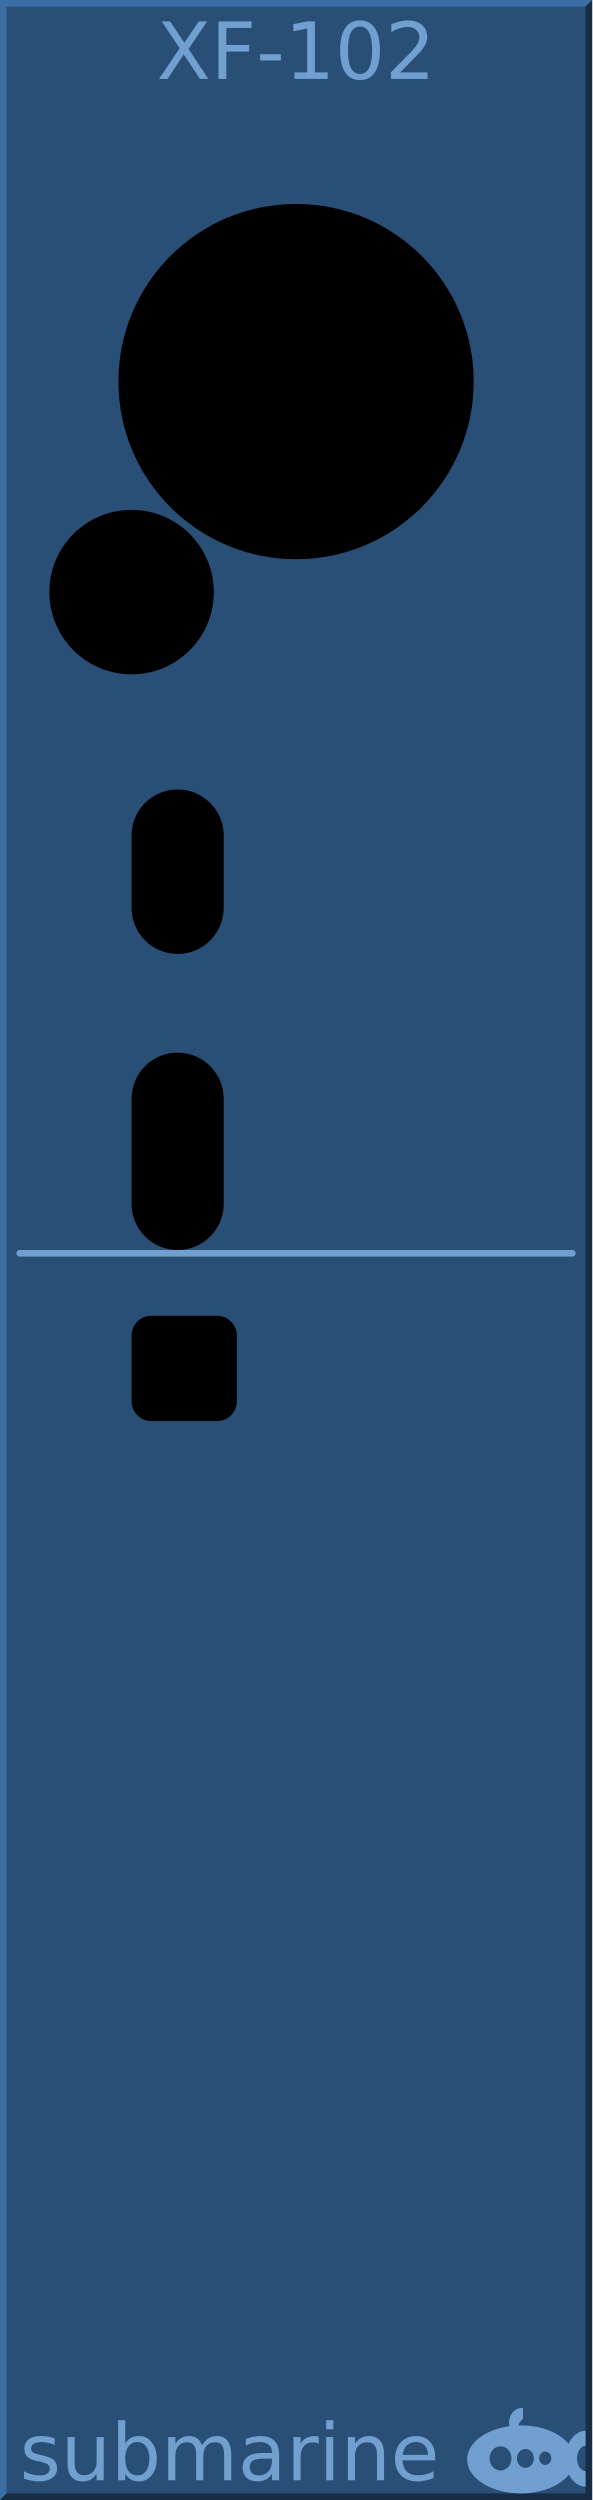
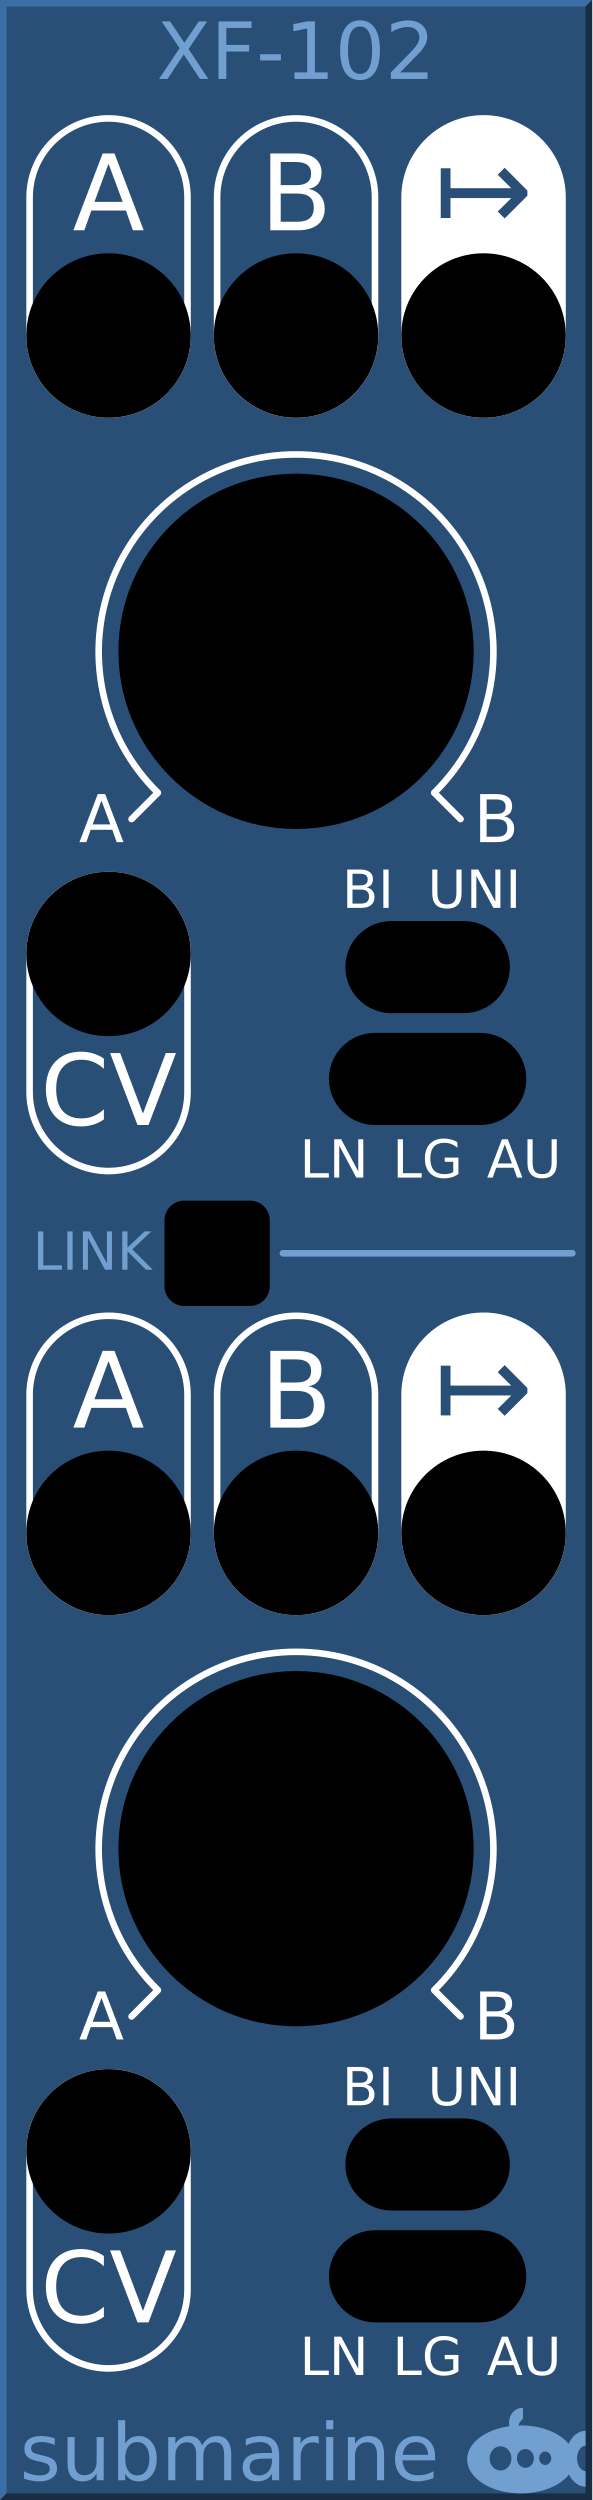
<svg xmlns="http://www.w3.org/2000/svg" width="90px" height="380px" version="1.1" id="svg4652">
  <defs id="defs4213" />
  <g id="background">
    <rect x="0" y="0" width="90" height="380" style="fill:#294f77;stroke:none;" id="rect4255" />
    <path style="fill:#3a6ea5;fill-rule:nonzero;stroke:none" d="m 0 380 v -380 h 90 l -1 1 h -88 v 378 z" id="path4656" />
    <path style="fill:#182d44;fill-rule:nonzero;stroke:none" d="m 0 380 h 90 v -380 l -1 1 v 378 h -88 z" id="path4658" />
  </g>
  <g id="logo" fill="#719fcf" font-family="DejaVu Sans" font-size="12">
    <path d="m 79.354,366 a 1.985,2.252 0 0 0 -1.985,2.252 1.985,2.252 0 0 0 0.059,0.532 A 8.169,5.169 0 0 0 71,373.831 8.169,5.169 0 0 0 79.169,379 8.169,5.169 0 0 0 86.483,376.12 3.046,4.248 0 0 0 89,377.976 l 0,-2.358 A 1.338,1.945 0 0 1 87.708,373.677 1.338,1.945 0 0 1 89,371.735 l 0,-2.254 a 3.046,4.248 0 0 0 -2.574,1.979 8.169,5.169 0 0 0 -7.257,-2.798 8.169,5.169 0 0 0 -0.373,0.012 1.754,2.047 0 0 1 0.696,-1.002 l 0,-1.666 A 1.985,2.252 0 0 0 79.354,366 Z m -3.277,5.835 a 1.662,1.843 0 0 1 1.662,1.843 1.662,1.843 0 0 1 -1.662,1.843 1.662,1.843 0 0 1 -1.661,-1.843 1.662,1.843 0 0 1 1.661,-1.843 z m 3.785,0.409 a 1.292,1.433 0 0 1 1.292,1.433 1.292,1.433 0 0 1 -1.292,1.433 1.292,1.433 0 0 1 -1.292,-1.433 1.292,1.433 0 0 1 1.292,-1.433 z m 3.009,0.389 a 0.923,1.024 0 0 1 0.923,1.024 0.923,1.024 0 0 1 -0.923,1.024 0.923,1.024 0 0 1 -0.923,-1.024 0.923,1.024 0 0 1 0.923,-1.024 z" id="path4136" />
    <text x="3" y="377" id="text4662">submarine</text>
    <text x="45" y="12" text-anchor="middle">XF-102</text>
  </g>
  <g id="group1" font-family="DejaVu Sans" font-size="8" stroke="#ffffff" stroke-width="1" stroke-linecap="round" stroke-linejoin="round" fill="none">
-     <line x1="3" y1="190.5" x2="87" y2="190.5" stroke="#719fcf" />
+     <line x1="43" y1="190.5" x2="87" y2="190.5" stroke="#719fcf" />
+     <rect x="4.5" y="18" width="24" height="45" rx="12" ry="12" />
+     <rect x="33" y="18" width="24" height="45" rx="12" ry="12" />
+     <rect x="61.5" y="18" width="24" height="45" rx="12" ry="12" fill="#ffffff" />
+     <path d="M 20 124.5 l 4 -4 A 30 30 0 1 1 66 120.5 l 4 4" />
+     <rect x="4.5" y="133" width="24" height="45" rx="12" ry="12" />
+     <rect x="4.5" y="200" width="24" height="45" rx="12" ry="12" />
+     <rect x="33" y="200" width="24" height="45" rx="12" ry="12" />
+     <rect x="61.5" y="200" width="24" height="45" rx="12" ry="12" fill="#ffffff" />
+     <path d="M 20 306.5 l 4 -4 A 30 30 0 1 1 66 302.5 l 4 4" />
+     <rect x="4.5" y="315" width="24" height="45" rx="12" ry="12" />
+     <g fill="#ffffff" stroke="none">
+       <text x="16.5" y="35" text-anchor="middle" font-size="16">A</text>
+       <text x="45" y="35" text-anchor="middle" font-size="16">B</text>
+       <text x="73.5" y="35" text-anchor="middle" font-size="18" fill="#294f77">↦</text>
+       <text x="12" y="128" font-size="10">A</text>
+       <text x="72" y="128" font-size="10">B</text>
+       <text x="16.5" y="171" text-anchor="middle" font-size="15">CV</text>
+       <text x="52" y="138">BI</text>
+       <text x="65" y="138">UNI</text>
+       <text x="56" y="179" text-anchor="end">LN</text>
+       <text x="65" y="179" text-anchor="middle">LG</text>
+       <text x="74" y="179">AU</text>
+       <text x="5" y="193" fill="#719fcf">LINK</text>
+       <text x="16.5" y="217" text-anchor="middle" font-size="16">A</text>
+       <text x="45" y="217" text-anchor="middle" font-size="16">B</text>
+       <text x="73.5" y="217" text-anchor="middle" font-size="18" fill="#294f77">↦</text>
+       <text x="12" y="310" font-size="10">A</text>
+       <text x="72" y="310" font-size="10">B</text>
+       <text x="16.5" y="353" text-anchor="middle" font-size="15">CV</text>
+       <text x="52" y="320">BI</text>
+       <text x="65" y="320">UNI</text>
+       <text x="56" y="361" text-anchor="end">LN</text>
+       <text x="65" y="361" text-anchor="middle">LG</text>
+       <text x="74" y="361">AU</text>
+     </g>
  </g>
-   <g id="cutout" fill="#000000|">
-     <circle cx="45" cy="58" r="27" />
-     <circle cx="20" cy="90" r="12.5" />
-     <rect x="20" y="120" width="14" height="25" rx="7" ry="7" />
-     <rect x="20" y="160" width="14" height="30" rx="7" ry="7" />
-     <rect x="20" y="200" width="16" height="16" rx="3" ry="3" />
+   <g id="cutout" fill="#000000">
+     <circle cx="16.5" cy="51" r="12.5" />
+     <circle cx="45" cy="51" r="12.5" />
+     <circle cx="73.5" cy="51" r="12.5" />
+     <circle cx="45" cy="99" r="27" />
+     <circle cx="16.5" cy="145" r="12.5" />
+     <rect x="52.5" y="140" width="25" height="14" rx="7" ry="7" />
+     <rect x="50" y="157" width="30" height="14" rx="7" ry="7" />
+     <rect x="25" y="182.5" width="16" height="16" rx="3" ry="3" />
+     <circle cx="16.5" cy="233" r="12.5" />
+     <circle cx="45" cy="233" r="12.5" />
+     <circle cx="73.5" cy="233" r="12.5" />
+     <circle cx="45" cy="281" r="27" />
+     <circle cx="16.5" cy="327" r="12.5" />
+     <rect x="52.5" y="322" width="25" height="14" rx="7" ry="7" />
+     <rect x="50" y="339" width="30" height="14" rx="7" ry="7" />
  </g>
</svg>
